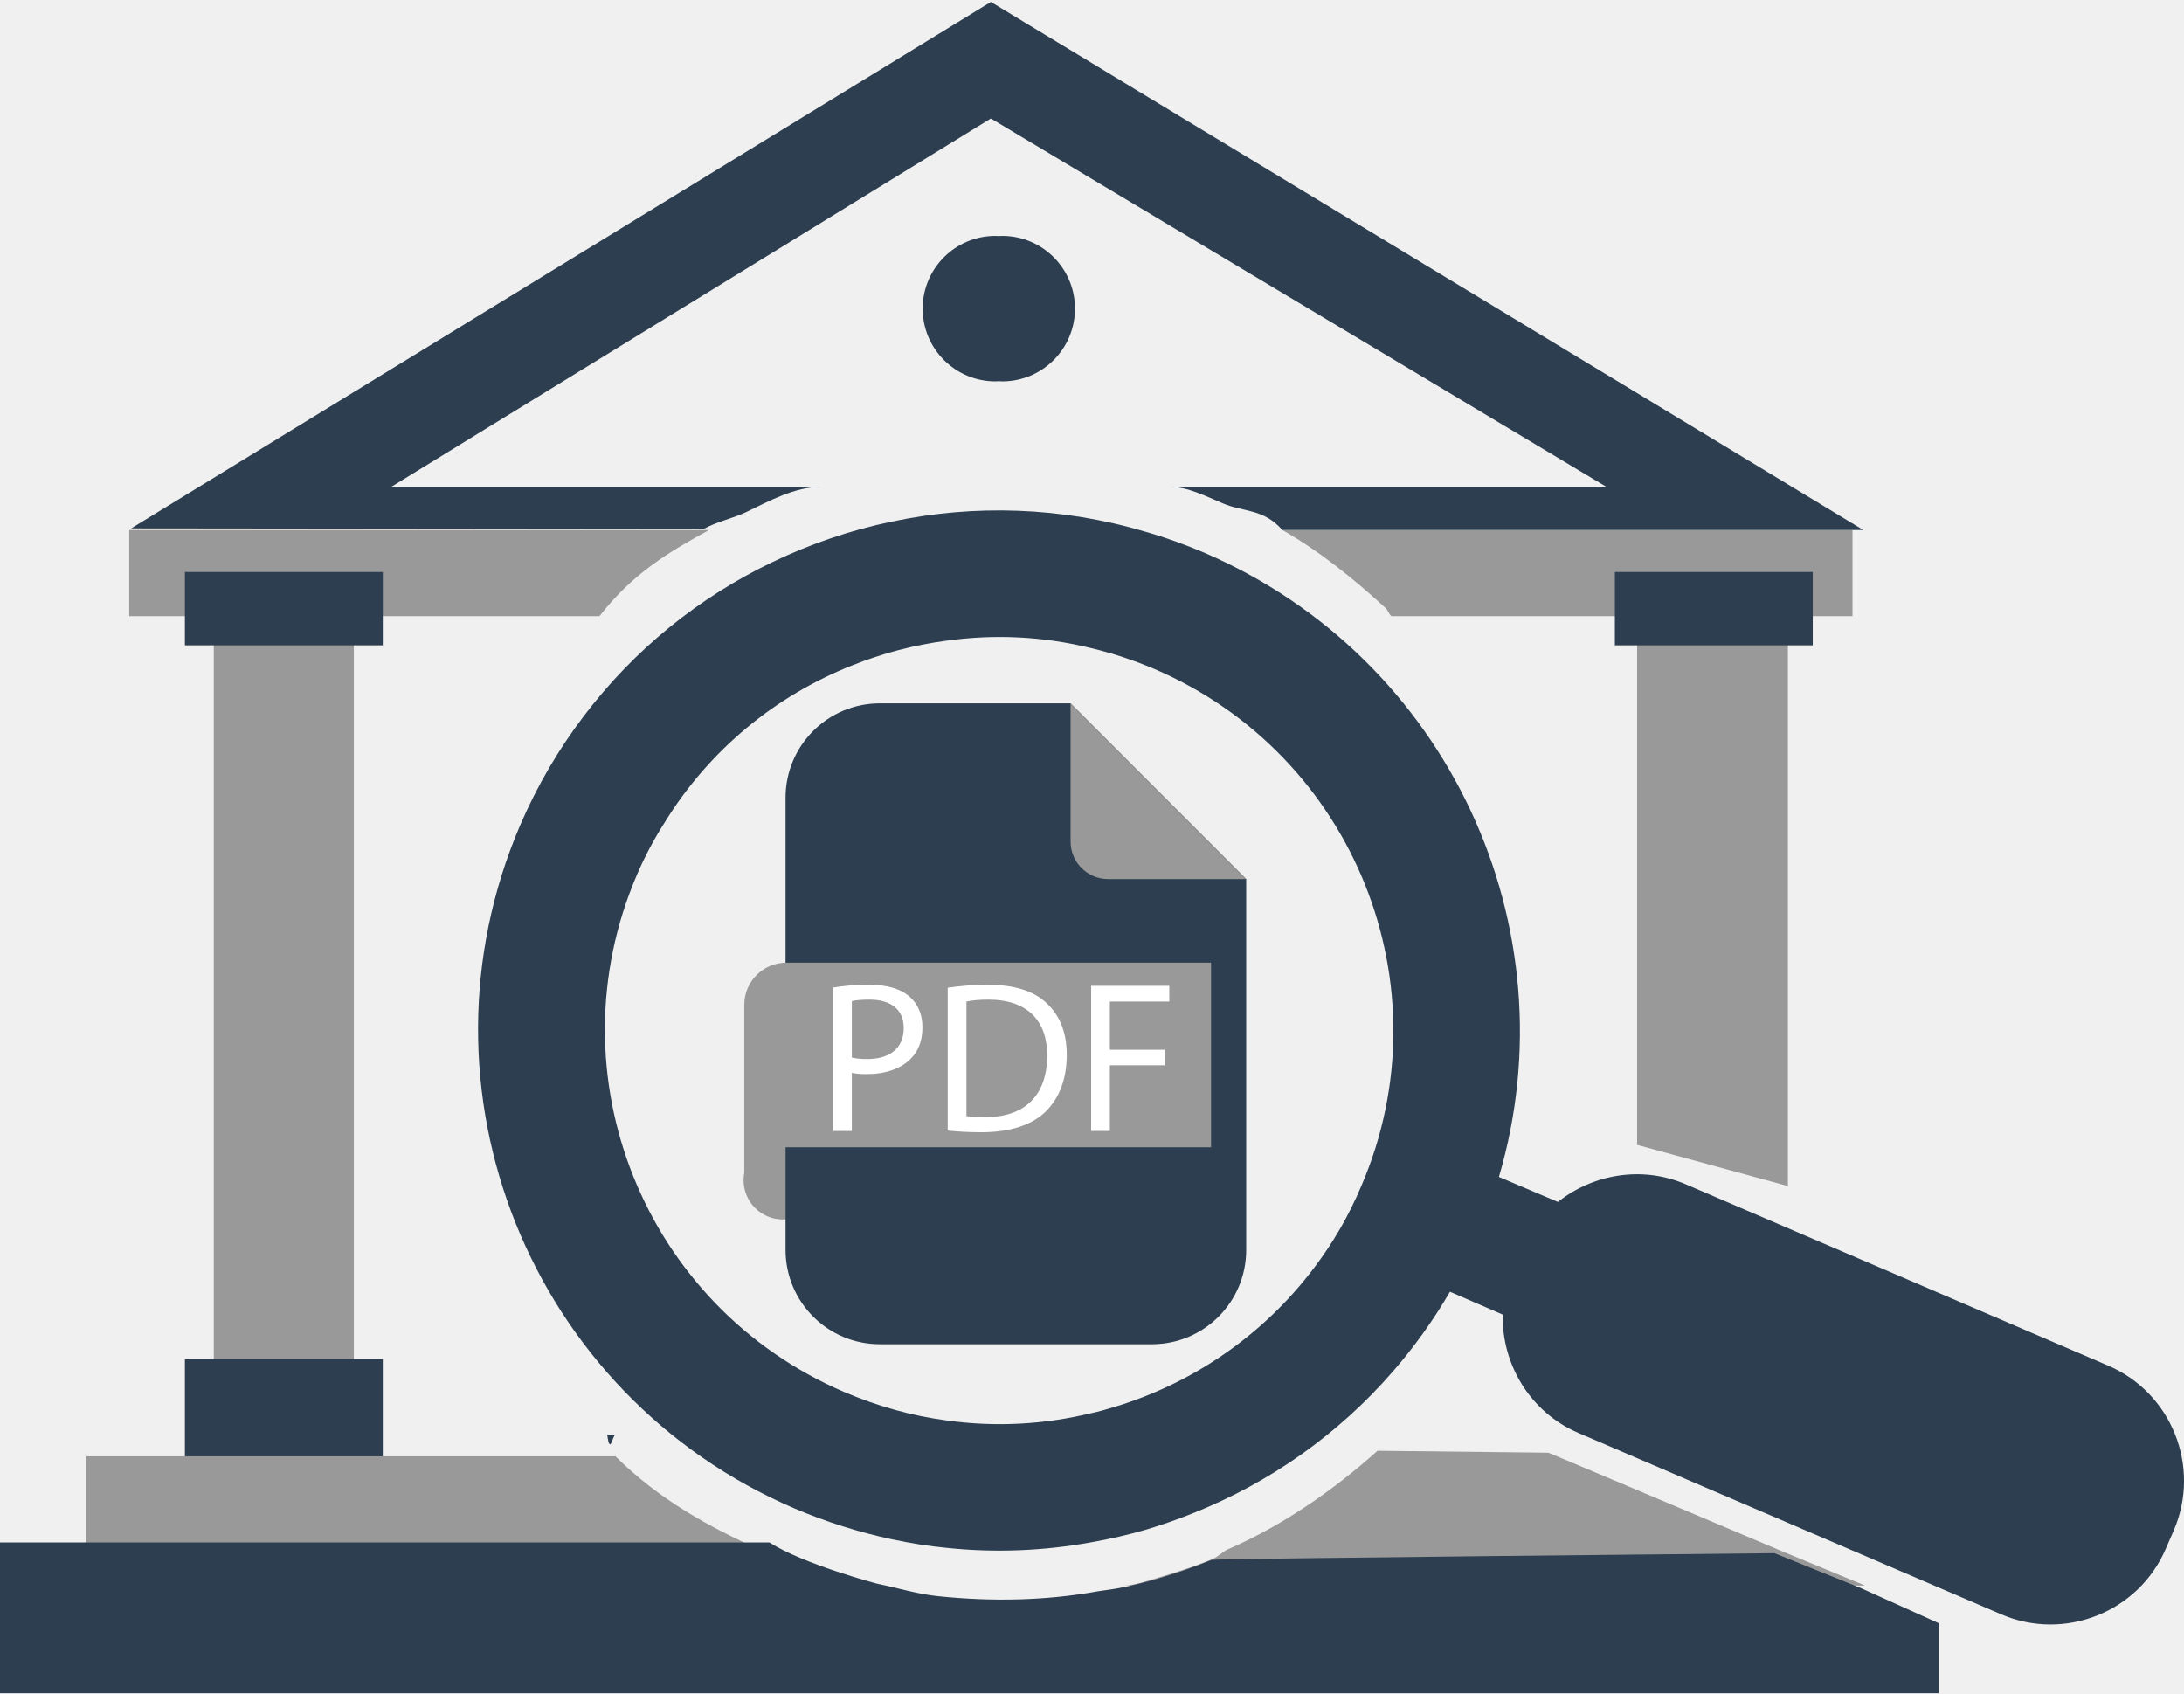
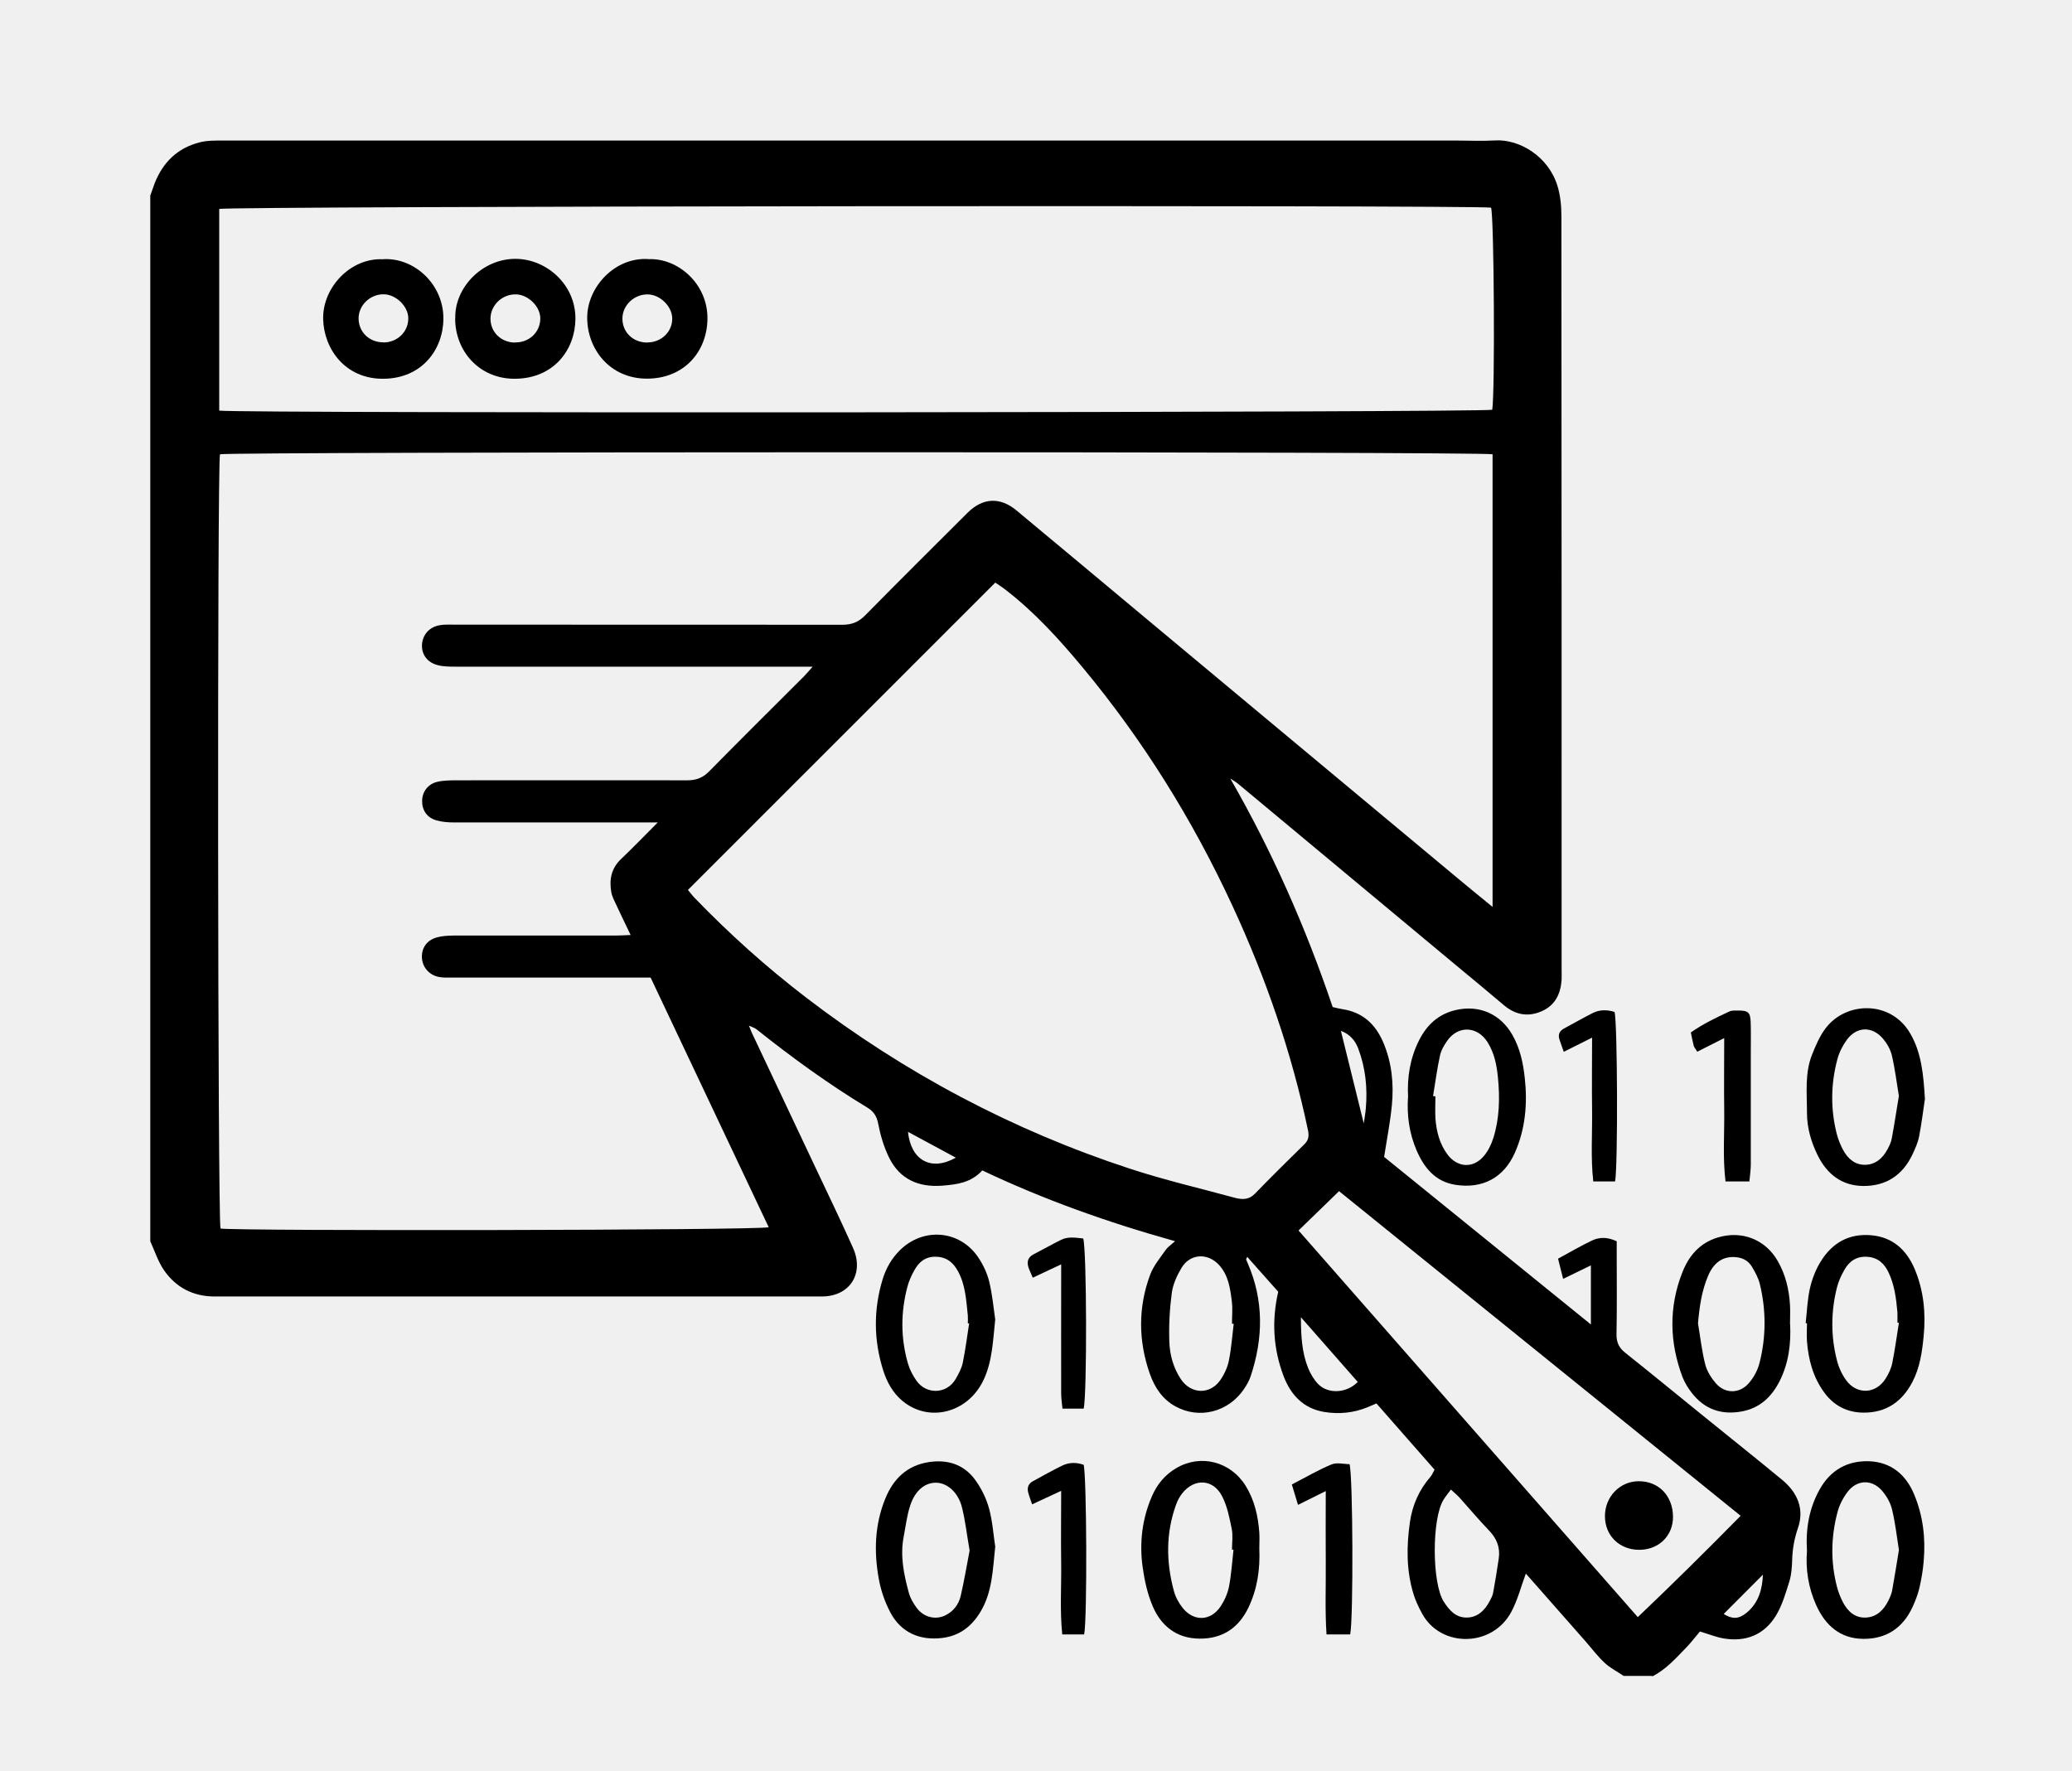
- <svg xmlns="http://www.w3.org/2000/svg" id="svg6908" width="135.187" height="104.804" version="1.1" viewBox="0 0 35.768 27.729">
-   <g id="layer1" transform="translate(-124.2349,-129.677)">
-     <g id="g7644" transform="matrix(0.3527778,0,0,-0.3527778,126.3516,138.3563)">
-       <path style="fill:#999;fill-opacity:1;fill-rule:nonzero;stroke:none" id="path7646" d="M 0,0 H 26.92 C 25.09,-1 23.38,-2 21.83,-4 H 0 Z" />
-     </g>
-     <g id="g7648" transform="matrix(0.3527778,0,0,-0.3527778,142.2159,139.6224)">
-       <path style="fill:#999;fill-opacity:1;fill-rule:nonzero;stroke:none" id="path7650" d="m 0,0 c 0.311,-0.069 0.61,-0.411 0.92,-0.411 h -11.29 c 0.96,1 1.95,0.586 2.95,0.716 C -4.979,0.645 -2.47,0.62 0,0" />
-     </g>
-     <g id="g7652" transform="matrix(0.3527778,0,0,-0.3527778,154.5738,138.3563)">
-       <path style="fill:#999;fill-opacity:1;fill-rule:nonzero;stroke:none" id="path7654" d="m 0,0 v -4 h -21.38 c -0.1,0 -0.19,0.29 -0.29,0.37 -1.44,1.33 -3.05,2.63 -4.8,3.63 z" />
-     </g>
-     <g id="g7656" transform="matrix(0.3527778,0,0,-0.3527778,153.5155,139.0619)">
-       <path style="fill:#999;fill-opacity:1;fill-rule:nonzero;stroke:none" id="path7658" d="m 0,0 v -28.456 l -7,1.912 V 0 Z" />
-     </g>
-     <path style="fill:#999;fill-opacity:1;fill-rule:nonzero;stroke:none;stroke-width:.353" id="path7660" d="m 127.736,138.973 h 2.294 v 14.594 h -2.294 z" />
-     <path style="fill:#2c3e50;fill-opacity:1;fill-rule:nonzero;stroke:none;stroke-width:.353" id="path7662" d="M 153.923,140.245 H 150.682 v -1.201 h 3.241 z" />
-     <path style="fill:#2c3e50;fill-opacity:1;fill-rule:nonzero;stroke:none;stroke-width:.353" id="path7664" d="m 127.263,153.566 h 3.241 v -1.632 h -3.241 z" />
-     <path style="fill:#2c3e50;fill-opacity:1;fill-rule:nonzero;stroke:none;stroke-width:.353" id="path7666" d="m 127.263,140.245 h 3.241 v -1.201 h -3.241 z" />
-     <path style="fill:#999;fill-opacity:1;fill-rule:nonzero;stroke:none;stroke-width:.353" id="path7668" d="m 153.921,153.567 h -0.473 v -0.131 h 0.473 z" />
-     <g id="g7670" transform="matrix(0.3527778,0,0,-0.3527778,138.5049,155.649)">
-       <path style="fill:#999;fill-opacity:1;fill-rule:nonzero;stroke:none" id="path7672" d="m 0,0 c 0.04,-0.01 0.08,0.019 0.12,0.019 h -36.57 v 6 h 24.57 c 2.02,-2 4.35,-3.304 6.949,-4.444 C -4.86,1.535 -4.8,1.518 -4.73,1.487 -3.17,0.817 -1.59,0.36 0,0" />
-     </g>
-     <g id="g7674" transform="matrix(0.3527778,0,0,-0.3527778,154.7785,155.6425)">
-       <path style="fill:#999;fill-opacity:1;fill-rule:nonzero;stroke:none" id="path7676" d="m 0,0 h -34.47 c 0.57,0 1.12,0.211 1.67,0.372 0.84,0.25 1.66,0.51 2.47,0.84 0.16,0.06 0.32,0.185 0.49,0.306 0.09,0.07 0.18,0.132 0.279,0.172 2.511,1.09 4.861,2.716 6.931,4.567 l 7.925,-0.09 c 0.687,-0.281 1.545,-0.643 2.135,-0.893 l 8.79,-3.712 z" />
-     </g>
-     <g id="g7678" transform="matrix(0.3527778,0,0,-0.3527778,155.9849,156.2588)">
-       <path style="fill:#2c3e50;fill-opacity:1;fill-rule:nonzero;stroke:none" id="path7680" d="m 0,0 v -3.253 h -90 v 7 h 35.72 c 1.56,-1 4.96,-1.908 5.02,-1.918 0.93,-0.19 1.88,-0.484 2.81,-0.575 2.5,-0.26 5,-0.212 7.42,0.228 0.39,0.06 0.77,0.1 1.14,0.179 0.57,0.12 1.12,0.255 1.67,0.415 0.84,0.25 1.66,0.532 2.47,0.862 0.16,0.06 26.125,0.312 26.125,0.312 l 4.01,-1.618 z" />
-     </g>
-     <g id="g7682" transform="matrix(0.3527778,0,0,-0.3527778,154.7502,138.3563)">
-       <path style="fill:#2c3e50;fill-opacity:1;fill-rule:nonzero;stroke:none" id="path7684" d="m 0,0 h -26.97 c -0.88,1 -1.8,0.825 -2.76,1.235 C -30.54,1.575 -31.35,2 -32.17,2 h 20.25 L -40.5,19.103 v 0.09 -0.05 0.05 -0.09 L -68.34,2 h 19.94 c -1.2,0 -2.37,-0.644 -3.49,-1.184 -0.57,-0.269 -1.392,-0.45 -1.942,-0.77 L -80.41,0.074 -40.5,24.513 v 0.09 -0.05 0.05 -0.09 z" />
-     </g>
-     <g id="g7686" transform="matrix(0.3527778,0,0,-0.3527778,140.6488,133.5401)">
-       <path style="fill:#2c3e50;fill-opacity:1;fill-rule:nonzero;stroke:none" id="path7688" d="M 0,0 C -0.053,0 -0.106,-0.004 -0.158,-0.008 -0.212,-0.004 -0.264,0 -0.317,0 c -1.866,0 -3.377,-1.511 -3.377,-3.376 0,-1.865 1.511,-3.377 3.377,-3.377 0.053,0 0.105,0.004 0.159,0.007 0.052,-0.003 0.105,-0.007 0.158,-0.007 1.865,0 3.377,1.512 3.377,3.377 C 3.377,-1.511 1.865,0 0,0" />
-     </g>
-     <g id="g7690" transform="matrix(0.3527778,0,0,-0.3527778,134.1799,153.173)">
-       <path style="fill:#2c3e50;fill-opacity:1;fill-rule:nonzero;stroke:none" id="path7692" d="M 0,0 C 0.13,-1 0.25,0 0.38,0 Z" />
-     </g>
-     <g id="g7694" transform="matrix(0.3527778,0,0,-0.3527778,146.5316,149.0942)">
-       <path style="fill:#2c3e50;fill-opacity:1;fill-rule:nonzero;stroke:none" id="path7696" d="m 0,0 c -0.587,-1.4 -1.33,-2.669 -2.205,-3.821 -2.372,-3.146 -5.666,-5.379 -9.329,-6.47 -0.336,-0.1 -0.675,-0.201 -1.013,-0.269 -2.162,-0.526 -4.445,-0.656 -6.708,-0.337 -1.6,0.208 -3.195,0.654 -4.755,1.319 -9.299,3.98 -13.609,14.73 -9.629,24 0.368,0.863 0.805,1.677 1.294,2.441 2.082,3.385 5.161,5.886 8.691,7.285 1.411,0.566 2.881,0.953 4.399,1.152 2.202,0.307 4.475,0.208 6.708,-0.347 0.984,-0.229 1.966,-0.557 2.928,-0.963 C -0.326,20.009 3.979,9.26 0,0 M 34.649,-8.346 15.046,0.07 C 13,0.943 10.739,0.526 9.12,-0.754 L 6.382,0.407 c 3.405,11.553 -2.324,24.099 -13.69,28.982 -0.89,0.377 -1.794,0.705 -2.699,0.962 -3.931,1.171 -7.976,1.281 -11.787,0.478 -1.919,-0.397 -3.784,-1.034 -5.541,-1.877 -3.404,-1.627 -6.432,-4.06 -8.784,-7.176 -1.152,-1.518 -2.145,-3.205 -2.936,-5.041 -5.252,-12.25 0.447,-26.442 12.723,-31.713 1.49,-0.634 3.008,-1.111 4.538,-1.438 0.841,-0.179 1.695,-0.318 2.539,-0.396 2.263,-0.239 4.518,-0.14 6.708,0.257 0.863,0.148 1.709,0.347 2.54,0.585 0.757,0.228 1.501,0.487 2.236,0.785 3.523,1.409 6.699,3.642 9.239,6.569 0.984,1.132 1.866,2.363 2.642,3.693 L 6.559,-5.984 C 6.51,-8.287 7.83,-10.521 10.083,-11.483 L 29.705,-19.9 c 2.938,-1.261 6.383,0.099 7.644,3.067 l 0.368,0.843 c 1.261,2.948 -0.1,6.383 -3.068,7.644" />
-     </g>
-     <g id="g7698" transform="matrix(0.3527778,0,0,-0.3527778,137.6984,149.0053)">
-       <path style="fill:#999;fill-opacity:1;fill-rule:nonzero;stroke:none" id="path7700" d="m 0,0 c 0,1.005 -0.815,1.819 -1.822,1.819 -1.006,0 -1.822,-0.814 -1.822,-1.819 0,-1.005 0.816,-1.82 1.822,-1.82 C -0.815,-1.82 0,-1.005 0,0" />
-     </g>
-     <g id="g7702" transform="matrix(0.3527778,0,0,-0.3527778,141.7681,141.1951)">
-       <path style="fill:#2c3e50;fill-opacity:1;fill-rule:nonzero;stroke:none" id="path7704" d="m 0,0 h -8.855 c -2.417,0 -4.377,-1.96 -4.377,-4.377 v -20.997 c 0,-2.417 1.96,-4.377 4.377,-4.377 H 3.778 c 2.418,0 4.375,1.96 4.375,4.377 v 17.217 z" />
-     </g>
-     <g id="g7706" transform="matrix(0.3527778,0,0,-0.3527778,141.7681,141.1951)">
-       <path style="fill:#999;fill-opacity:1;fill-rule:nonzero;stroke:none" id="path7708" d="M 0,0 8.153,-8.157 H 1.741 C 0.78,-8.157 0,-7.378 0,-6.417 Z" />
-     </g>
-     <g id="g7710" transform="matrix(0.3527778,0,0,-0.3527778,137.1131,145.4419)">
-       <path style="fill:#999;fill-opacity:1;fill-rule:nonzero;stroke:none" id="path7712" d="m 0,0 c -1.077,0 -1.953,-0.877 -1.953,-1.958 v -8.198 h 0.035 C -1.745,-9.251 -0.953,-8.57 0,-8.57 H 19.716 V 0 Z" />
-     </g>
-     <g id="g7714" transform="matrix(0.3527778,0,0,-0.3527778,138.1855,146.9955)">
-       <path style="fill:#fff;fill-opacity:1;fill-rule:nonzero;stroke:none" id="path7716" d="m 0,0 c 0.19,-0.05 0.43,-0.07 0.72,-0.07 1.05,0 1.689,0.509 1.689,1.439 0,0.89 -0.63,1.319 -1.59,1.319 C 0.44,2.688 0.15,2.659 0,2.619 Z m -0.869,3.248 c 0.42,0.07 0.97,0.13 1.669,0.13 0.859,0 1.489,-0.2 1.888,-0.56 C 3.059,2.499 3.278,2.009 3.278,1.409 3.278,0.799 3.099,0.32 2.759,-0.03 2.299,-0.52 1.55,-0.77 0.7,-0.77 0.44,-0.77 0.2,-0.76 0,-0.709 v -2.699 h -0.869 z" />
-     </g>
-     <g id="g7718" transform="matrix(0.3527778,0,0,-0.3527778,140.0624,147.9546)">
-       <path style="fill:#fff;fill-opacity:1;fill-rule:nonzero;stroke:none" id="path7720" d="m 0,0 c 0.22,-0.04 0.54,-0.05 0.88,-0.05 1.858,0 2.868,1.04 2.868,2.859 C 3.758,4.398 2.858,5.407 1.02,5.407 0.57,5.407 0.23,5.367 0,5.317 Z m -0.869,5.957 c 0.529,0.08 1.159,0.14 1.848,0.14 1.25,0 2.139,-0.29 2.729,-0.84 C 4.308,4.708 4.657,3.928 4.657,2.838 4.657,1.739 4.317,0.84 3.688,0.22 3.059,-0.41 2.02,-0.75 0.71,-0.75 c -0.62,0 -1.14,0.031 -1.579,0.081 z" />
-     </g>
-     <g id="g7722" transform="matrix(0.3527778,0,0,-0.3527778,142.105,145.8213)">
-       <path style="fill:#fff;fill-opacity:1;fill-rule:nonzero;stroke:none" id="path7724" d="M 0,0 H 3.628 V -0.729 H 0.869 v -2.239 h 2.549 v -0.72 H 0.869 V -6.736 H 0 Z" />
-     </g>
-   </g>
+ <svg xmlns="http://www.w3.org/2000/svg" id="Layer_2" data-name="Layer 2" version="1.1" viewBox="0 0 191.78 163.91">
+   <defs>
+     <style>
+       .cls-1 {
+         fill: #000;
+         stroke-width: 0px;
+       }
+     </style>
+   </defs>
+   <path class="cls-1" d="M152.92,155.13h-2.64c-.59-.4-1.25-.73-1.76-1.21-.67-.62-1.22-1.37-1.83-2.06-1.84-2.09-3.68-4.18-5.46-6.2-.45,1.2-.76,2.45-1.35,3.55-1.76,3.29-6.52,3.33-8.25.16-.32-.59-.62-1.21-.81-1.85-.66-2.18-.64-4.4-.32-6.63.23-1.58.85-2.98,1.9-4.19.15-.17.23-.4.38-.66-1.8-2.06-3.58-4.09-5.38-6.13-.32.14-.57.25-.82.35-1.29.53-2.65.66-4,.44-1.91-.31-3.1-1.55-3.77-3.31-.96-2.53-1.12-5.12-.5-7.82-.94-1.06-1.88-2.12-2.87-3.23-.08.18-.11.23-.1.25.04.11.09.22.14.33,1.51,3.46,1.45,6.97.27,10.5-.14.41-.37.8-.61,1.16-1.45,2.14-4.14,2.81-6.33,1.61-1.23-.67-1.94-1.77-2.39-3.04-1.06-3.04-1.09-6.11.03-9.14.31-.84.93-1.57,1.45-2.32.19-.27.49-.46.86-.8-6.24-1.74-12.15-3.85-17.84-6.55-1.05,1.14-2.33,1.3-3.68,1.41-2.23.18-3.96-.6-4.94-2.58-.49-.99-.81-2.08-1.02-3.17-.14-.7-.42-1.12-1.01-1.48-3.59-2.17-6.98-4.64-10.26-7.25-.15-.12-.36-.18-.69-.33.13.33.19.48.25.62,1.98,4.19,3.96,8.37,5.93,12.56,1.16,2.45,2.34,4.9,3.45,7.38,1.07,2.4-.3,4.51-2.89,4.51-18.73,0-37.46,0-56.19,0-1.99,0-3.58-.83-4.69-2.43-.55-.8-.86-1.78-1.27-2.68,0-32.27,0-64.53,0-96.8.13-.37.26-.75.4-1.12.76-1.95,2.12-3.28,4.16-3.8.68-.18,1.42-.17,2.13-.17,38.06,0,76.12,0,114.18,0,1.2,0,2.4.06,3.59-.01,2.26-.14,4.94,1.47,5.78,4.19.28.9.37,1.88.37,2.83.02,23.24.02,46.47.02,69.71,0,.32.01.64,0,.96-.09,1.33-.61,2.4-1.9,2.94-1.26.53-2.41.29-3.45-.59-1.46-1.24-2.94-2.46-4.41-3.68-6.71-5.59-13.43-11.19-20.15-16.78-.23-.2-.51-.35-.76-.52,3.9,6.78,7.01,13.85,9.48,21.16.38.08.65.16.93.2,1.83.28,3.02,1.38,3.73,3.02.81,1.87,1.01,3.85.82,5.85-.15,1.57-.46,3.13-.72,4.8,6.25,5.07,12.62,10.23,19.14,15.51v-5.47c-.9.44-1.67.81-2.57,1.25-.18-.7-.31-1.25-.47-1.87,1.11-.6,2.11-1.19,3.14-1.68.7-.33,1.45-.33,2.29.07,0,.42,0,.85,0,1.29,0,2.44.03,4.87-.02,7.31-.01.76.23,1.26.82,1.73,2.41,1.91,4.78,3.87,7.17,5.8,2.45,1.99,4.92,3.95,7.35,5.96,1.41,1.17,2.07,2.68,1.45,4.47-.33.96-.5,1.91-.53,2.91-.02.67-.06,1.37-.26,2.01-.34,1.09-.67,2.24-1.26,3.2-1.09,1.76-2.79,2.43-4.84,2.08-.65-.11-1.28-.37-2.18-.64-.36.43-.77.97-1.24,1.46-.97,1-1.9,2.06-3.17,2.7ZM75.19,61.71h-1.62c-10.46,0-20.93,0-31.39,0-.55,0-1.13,0-1.66-.14-.98-.24-1.52-1.01-1.46-1.92.06-.91.7-1.63,1.66-1.78.47-.08.96-.05,1.43-.05,11.94,0,23.88,0,35.83.01.87,0,1.49-.25,2.1-.87,3.14-3.19,6.31-6.34,9.48-9.5,1.4-1.39,3-1.47,4.5-.23,3.9,3.24,7.79,6.49,11.68,9.74,4.54,3.78,9.07,7.57,13.61,11.35,5.12,4.27,10.24,8.53,15.36,12.8,1.09.91,2.19,1.81,3.44,2.83v-41.9c-1.2-.26-116.83-.24-117.79,0-.26,1.24-.21,70.78.05,71.67,1.42.24,49.75.17,50.74-.12-3.64-7.69-7.27-15.36-10.93-23.11-.53,0-1,0-1.47,0-5.63,0-11.26,0-16.9,0-.4,0-.81.02-1.19-.05-.94-.17-1.58-.92-1.61-1.82-.03-.87.46-1.6,1.39-1.85.49-.14,1.02-.16,1.54-.17,4.99-.01,9.99,0,14.98,0,.42,0,.84-.03,1.41-.05-.49-1.03-.91-1.88-1.31-2.75-.18-.4-.41-.8-.48-1.22-.2-1.15-.01-2.2.91-3.07,1.09-1.03,2.13-2.12,3.39-3.38-.72,0-1.15,0-1.58,0-5.75,0-11.5,0-17.25,0-.55,0-1.12-.04-1.65-.19-.86-.24-1.33-.92-1.33-1.77,0-.88.53-1.6,1.44-1.81.5-.11,1.03-.12,1.54-.13,7.19,0,14.38-.01,21.57,0,.82,0,1.43-.23,2.01-.82,2.91-2.96,5.86-5.88,8.8-8.82.22-.22.41-.46.78-.87ZM20.29,38.01c2.02.27,117,.17,117.83-.08.26-1.63.17-17.9-.11-18.71-1.9-.25-116.84-.14-117.72.12v18.67ZM63.67,82.37c.19.23.37.48.59.71,3.22,3.34,6.66,6.43,10.34,9.25,9.11,6.98,19.11,12.29,30.01,15.86,3.18,1.04,6.44,1.8,9.67,2.68.68.18,1.3.21,1.87-.37,1.5-1.55,3.03-3.06,4.57-4.57.38-.37.46-.74.35-1.28-1.51-7.22-3.91-14.13-7-20.81-3.67-7.93-8.25-15.3-13.84-22.03-2.2-2.65-4.5-5.18-7.24-7.28-.31-.24-.64-.44-.87-.6-9.51,9.51-18.93,18.93-28.46,28.46ZM120.19,113.9c10.43,11.89,20.88,23.8,31.4,35.79,3.29-3.13,6.39-6.2,9.52-9.38-12.51-10.12-24.9-20.13-37.17-30.05-1.31,1.27-2.47,2.4-3.75,3.64ZM114.18,122.54c-.05,0-.1,0-.15-.01,0-.68.07-1.36-.01-2.03-.15-1.22-.31-2.46-1.21-3.43-1.05-1.12-2.66-1.03-3.45.29-.42.7-.79,1.51-.9,2.31-.2,1.49-.28,3.01-.23,4.51.04,1.23.37,2.44,1.08,3.5.92,1.36,2.65,1.44,3.61.11.38-.54.69-1.19.82-1.84.23-1.12.31-2.28.45-3.42ZM134.28,137.9c-.27.36-.49.63-.67.92-1.09,1.75-1.08,7.69.01,9.42.52.82,1.12,1.5,2.14,1.49,1.01-.01,1.67-.67,2.12-1.52.13-.24.27-.5.32-.77.19-1.05.37-2.11.52-3.17.15-1.01-.17-1.84-.89-2.59-.94-.97-1.8-2.01-2.71-3.02-.23-.26-.5-.47-.83-.78ZM120.41,121.92c0,1.8.1,3.3.67,4.72.22.54.54,1.08.94,1.49.94.94,2.64.83,3.65-.21-1.69-1.92-3.38-3.85-5.26-5.99ZM126.23,103.97c.05-.38.15-.89.19-1.4.16-1.88-.03-3.72-.7-5.5-.28-.74-.76-1.33-1.61-1.65.73,2.97,1.44,5.81,2.11,8.54ZM159.54,149.4c.78.48,1.38.5,2.13-.12,1.14-.95,1.45-2.24,1.5-3.52-1.22,1.22-2.44,2.44-3.63,3.64ZM88.47,107.16c-1.56-.84-2.96-1.6-4.43-2.39.27,2.62,2.13,3.69,4.43,2.39Z" />
+   <path class="cls-1" d="M165.69,122.57c.09,1.77-.12,3.58-.97,5.27-.74,1.46-1.83,2.5-3.5,2.81-1.9.35-3.47-.2-4.65-1.74-.34-.44-.64-.93-.84-1.44-1.21-3.22-1.28-6.47-.02-9.68.6-1.54,1.61-2.74,3.28-3.24,2.22-.67,4.39.16,5.55,2.17.73,1.27,1.06,2.66,1.14,4.11.03.56,0,1.12,0,1.76ZM157.17,122.54c.21,1.25.35,2.52.66,3.75.16.63.55,1.25.98,1.75.84.98,2.18.99,3.04.01.46-.52.83-1.2,1-1.86.62-2.42.63-4.88.04-7.32-.14-.57-.43-1.11-.74-1.62-.35-.58-.91-.86-1.6-.89-1.09-.05-1.92.49-2.45,1.73-.6,1.41-.81,2.91-.94,4.46Z" />
+   <path class="cls-1" d="M167.13,122.46c.12-1.07.16-2.15.39-3.19.19-.84.51-1.69.96-2.43,1.07-1.78,2.66-2.71,4.8-2.49,1.96.2,3.2,1.39,3.93,3.1.84,1.98,1.05,4.09.84,6.22-.14,1.47-.35,2.93-1.05,4.27-.96,1.82-2.43,2.83-4.5,2.82-1.53,0-2.78-.65-3.68-1.9-1.01-1.4-1.44-3.01-1.57-4.7-.04-.56,0-1.12,0-1.67-.04,0-.07,0-.11-.01ZM175.75,122.45s-.09-.01-.13-.02c0-.32.02-.64,0-.96-.11-1.27-.27-2.54-.83-3.71-.38-.79-.97-1.35-1.92-1.42-1-.08-1.7.38-2.16,1.21-.29.51-.55,1.07-.69,1.64-.56,2.24-.57,4.49,0,6.72.16.64.45,1.29.84,1.83.99,1.39,2.77,1.31,3.67-.13.27-.43.51-.92.61-1.42.25-1.24.42-2.5.62-3.76Z" />
+   <path class="cls-1" d="M130.33,101.58c-.1-1.85.18-3.61,1-5.25.73-1.47,1.83-2.49,3.48-2.85,2.15-.47,4.08.4,5.17,2.31.71,1.24,1,2.6,1.15,3.99.26,2.38.06,4.71-.91,6.91-1.03,2.34-3.01,3.38-5.53,2.98-1.86-.3-2.89-1.59-3.58-3.2-.67-1.56-.9-3.22-.79-4.89ZM132.66,101.46c.07,0,.13.02.2.03,0,.68-.04,1.36,0,2.03.09,1.2.38,2.36,1.12,3.35.92,1.22,2.37,1.31,3.36.14.4-.47.69-1.07.88-1.67.57-1.81.61-3.69.43-5.56-.11-1.14-.32-2.28-.96-3.3-.94-1.5-2.72-1.59-3.74-.14-.29.42-.57.89-.67,1.38-.27,1.23-.43,2.49-.64,3.74Z" />
+   <path class="cls-1" d="M167.25,143.55c-.13-2.05.2-3.95,1.19-5.71,1-1.77,2.56-2.64,4.54-2.58,2.03.07,3.42,1.22,4.19,3.07.83,1.99,1.07,4.08.88,6.21-.07.83-.21,1.66-.4,2.47-.15.61-.38,1.22-.65,1.79-.9,1.92-2.45,2.93-4.56,2.9-2.11-.02-3.48-1.24-4.32-3.08-.74-1.63-1.01-3.35-.87-5.08ZM175.76,143.48c-.2-1.28-.34-2.54-.64-3.77-.15-.63-.52-1.26-.95-1.75-.95-1.06-2.32-.99-3.18.16-.42.56-.76,1.23-.93,1.91-.59,2.26-.63,4.55-.04,6.83.13.5.32.99.55,1.44.45.86,1.13,1.49,2.16,1.43,1-.06,1.65-.73,2.07-1.6.14-.28.27-.59.33-.89.23-1.25.42-2.5.63-3.76Z" />
+   <path class="cls-1" d="M178.16,101.77c-.14.91-.29,2.17-.53,3.42-.11.58-.37,1.14-.62,1.68-.91,1.92-2.45,2.93-4.56,2.91-2-.02-3.37-1.12-4.22-2.86-.6-1.22-.98-2.53-.98-3.91,0-1.83-.22-3.69.49-5.44.34-.84.71-1.71,1.26-2.42,1.87-2.44,5.99-2.59,7.8.5,1.04,1.78,1.23,3.76,1.37,6.13ZM175.76,101.48c-.21-1.27-.36-2.53-.65-3.77-.13-.56-.45-1.12-.82-1.56-1-1.18-2.43-1.15-3.35.1-.39.53-.71,1.17-.88,1.81-.61,2.3-.64,4.63-.04,6.95.13.49.33.98.57,1.43.44.82,1.11,1.41,2.08,1.38.95-.03,1.61-.63,2.04-1.45.17-.31.33-.65.39-1,.24-1.28.43-2.57.65-3.88Z" />
+   <path class="cls-1" d="M157.09,97.34c-.16-.26-.28-.39-.32-.53-.1-.38-.17-.77-.27-1.24,1.12-.79,2.34-1.37,3.56-1.94.24-.11.55-.09.82-.09.94,0,1.13.17,1.16,1.1.03.92.01,1.83.01,2.75,0,3.47,0,6.94,0,10.41,0,.5-.08,1-.13,1.56h-2.21c-.27-2.24-.09-4.43-.12-6.6-.03-2.15,0-4.3,0-6.67-.9.45-1.65.83-2.49,1.26Z" />
+   <path class="cls-1" d="M149.48,109.36h-2.01c-.25-2.24-.08-4.42-.11-6.59-.03-2.18,0-4.36,0-6.72-.94.47-1.71.86-2.62,1.31-.16-.46-.3-.81-.41-1.17-.14-.45.03-.77.44-.99.88-.47,1.74-.97,2.63-1.42.67-.34,1.37-.32,2.04-.11.27.96.32,14.23.05,15.69Z" />
+   <path class="cls-1" d="M116.56,143.36c.08,1.86-.17,3.69-1,5.43-.92,1.93-2.45,2.92-4.56,2.89-2.1-.02-3.55-1.18-4.33-3.05-.47-1.12-.74-2.36-.91-3.57-.31-2.25-.05-4.46.86-6.56.47-1.09,1.2-1.98,2.23-2.59,2.27-1.35,5.06-.63,6.46,1.65.81,1.32,1.14,2.79,1.25,4.32.03.48,0,.96,0,1.47ZM114.17,143.45s-.09,0-.14-.01c0-.64.1-1.29-.02-1.9-.21-1.04-.42-2.13-.9-3.05-.83-1.61-2.59-1.67-3.7-.24-.24.31-.43.67-.56,1.04-.95,2.63-.92,5.3-.2,7.97.15.56.45,1.12.81,1.57,1.03,1.29,2.58,1.24,3.5-.11.37-.55.66-1.2.79-1.84.22-1.12.29-2.28.42-3.42Z" />
+   <path class="cls-1" d="M92.12,122.09c-.22,2.07-.27,3.95-1.1,5.68-1.45,3.03-5.06,3.95-7.51,1.89-.88-.74-1.42-1.73-1.76-2.8-.89-2.81-.91-5.64-.05-8.46.31-1,.82-1.9,1.57-2.65,2.16-2.16,5.54-1.91,7.26.62.46.68.84,1.47,1.03,2.27.29,1.19.4,2.43.55,3.46ZM89.69,122.51s-.07-.01-.11-.02c0-.24.02-.48,0-.72-.15-1.38-.21-2.79-.89-4.06-.44-.83-1.06-1.36-2.07-1.38-.97-.02-1.58.49-2,1.27-.27.48-.5,1-.64,1.54-.62,2.36-.62,4.73.06,7.08.16.56.45,1.11.79,1.59.9,1.29,2.79,1.25,3.61-.14.28-.48.56-.99.67-1.52.25-1.2.4-2.43.59-3.64Z" />
+   <path class="cls-1" d="M92.12,143.12c-.23,2.21-.28,4.22-1.33,6.01-.81,1.38-1.94,2.29-3.59,2.49-2.08.25-3.82-.51-4.8-2.38-.49-.94-.86-1.99-1.05-3.03-.47-2.54-.4-5.08.6-7.51.74-1.82,2.01-3.05,4.02-3.36,1.71-.26,3.21.2,4.25,1.59.58.78,1.05,1.72,1.31,2.65.34,1.22.42,2.51.58,3.54ZM89.74,143.49c-.25-1.42-.39-2.73-.71-3.99-.35-1.36-1.35-2.22-2.34-2.25-1.04-.04-1.98.69-2.44,2.1-.31.93-.42,1.93-.61,2.91-.34,1.77.02,3.49.48,5.18.13.49.41.96.71,1.37.64.89,1.73,1.16,2.64.73.77-.37,1.26-1.01,1.45-1.81.33-1.43.57-2.87.83-4.23Z" />
+   <path class="cls-1" d="M124.97,151.29h-2.19c-.15-2.24-.05-4.43-.07-6.6-.02-2.15,0-4.29,0-6.67-.91.45-1.66.83-2.57,1.28-.2-.67-.36-1.21-.57-1.89,1.26-.65,2.42-1.33,3.66-1.85.5-.21,1.15-.03,1.68-.03.32,1.05.36,14.4.06,15.76Z" />
+   <path class="cls-1" d="M98.21,117.04c-1,.47-1.78.84-2.62,1.23-.16-.39-.3-.66-.4-.96-.16-.52-.05-.93.47-1.2.85-.44,1.68-.91,2.54-1.34.68-.34,1.39-.19,2.06-.13.33,1.01.36,14.52.04,15.75h-1.96c-.04-.47-.12-.93-.12-1.39-.01-3.47,0-6.94,0-10.41,0-.43,0-.87,0-1.56Z" />
+   <path class="cls-1" d="M100.34,151.29h-2.02c-.23-2.25-.07-4.43-.1-6.61-.03-2.18,0-4.36,0-6.68-.99.46-1.8.84-2.69,1.25-.15-.46-.29-.79-.37-1.13-.1-.43.03-.79.44-1.01.91-.49,1.81-1.01,2.75-1.46.63-.3,1.31-.29,1.95-.06.28.94.34,14.23.05,15.68Z" />
+   <path class="cls-1" d="M42.14,29.46c-.08-2.83,2.49-5.51,5.58-5.5,2.84.01,5.56,2.36,5.54,5.55-.02,2.82-1.95,5.5-5.54,5.55-3.38.05-5.61-2.61-5.59-5.6ZM47.65,31.7c1.32.02,2.33-.92,2.36-2.19.03-1.09-1.08-2.22-2.22-2.26-1.26-.05-2.35.95-2.39,2.18-.04,1.27.94,2.26,2.25,2.28Z" />
+   <path class="cls-1" d="M59.99,23.99c2.74-.14,5.55,2.28,5.49,5.56-.05,3.01-2.16,5.49-5.58,5.5-3.45.01-5.55-2.73-5.55-5.65,0-2.78,2.51-5.6,5.64-5.42ZM59.91,31.7c1.3,0,2.33-.99,2.31-2.23-.01-1.11-1.12-2.2-2.26-2.22-1.26-.02-2.34,1-2.35,2.22-.01,1.28.97,2.23,2.29,2.24Z" />
+   <path class="cls-1" d="M35.47,23.99c2.87-.16,5.59,2.32,5.57,5.52-.02,2.86-2,5.53-5.56,5.55-3.53.03-5.51-2.77-5.57-5.54-.06-2.89,2.52-5.68,5.56-5.52ZM35.48,31.7c1.3,0,2.32-.99,2.31-2.24,0-1.1-1.13-2.2-2.26-2.22-1.26-.02-2.33,1-2.34,2.22,0,1.27.98,2.23,2.3,2.23Z" />
+   <path class="cls-1" d="M151.73,143.46c-1.84,0-3.18-1.31-3.18-3.12,0-1.8,1.39-3.23,3.13-3.23,1.86,0,3.16,1.36,3.17,3.3,0,1.75-1.31,3.04-3.11,3.05Z" />
</svg>
